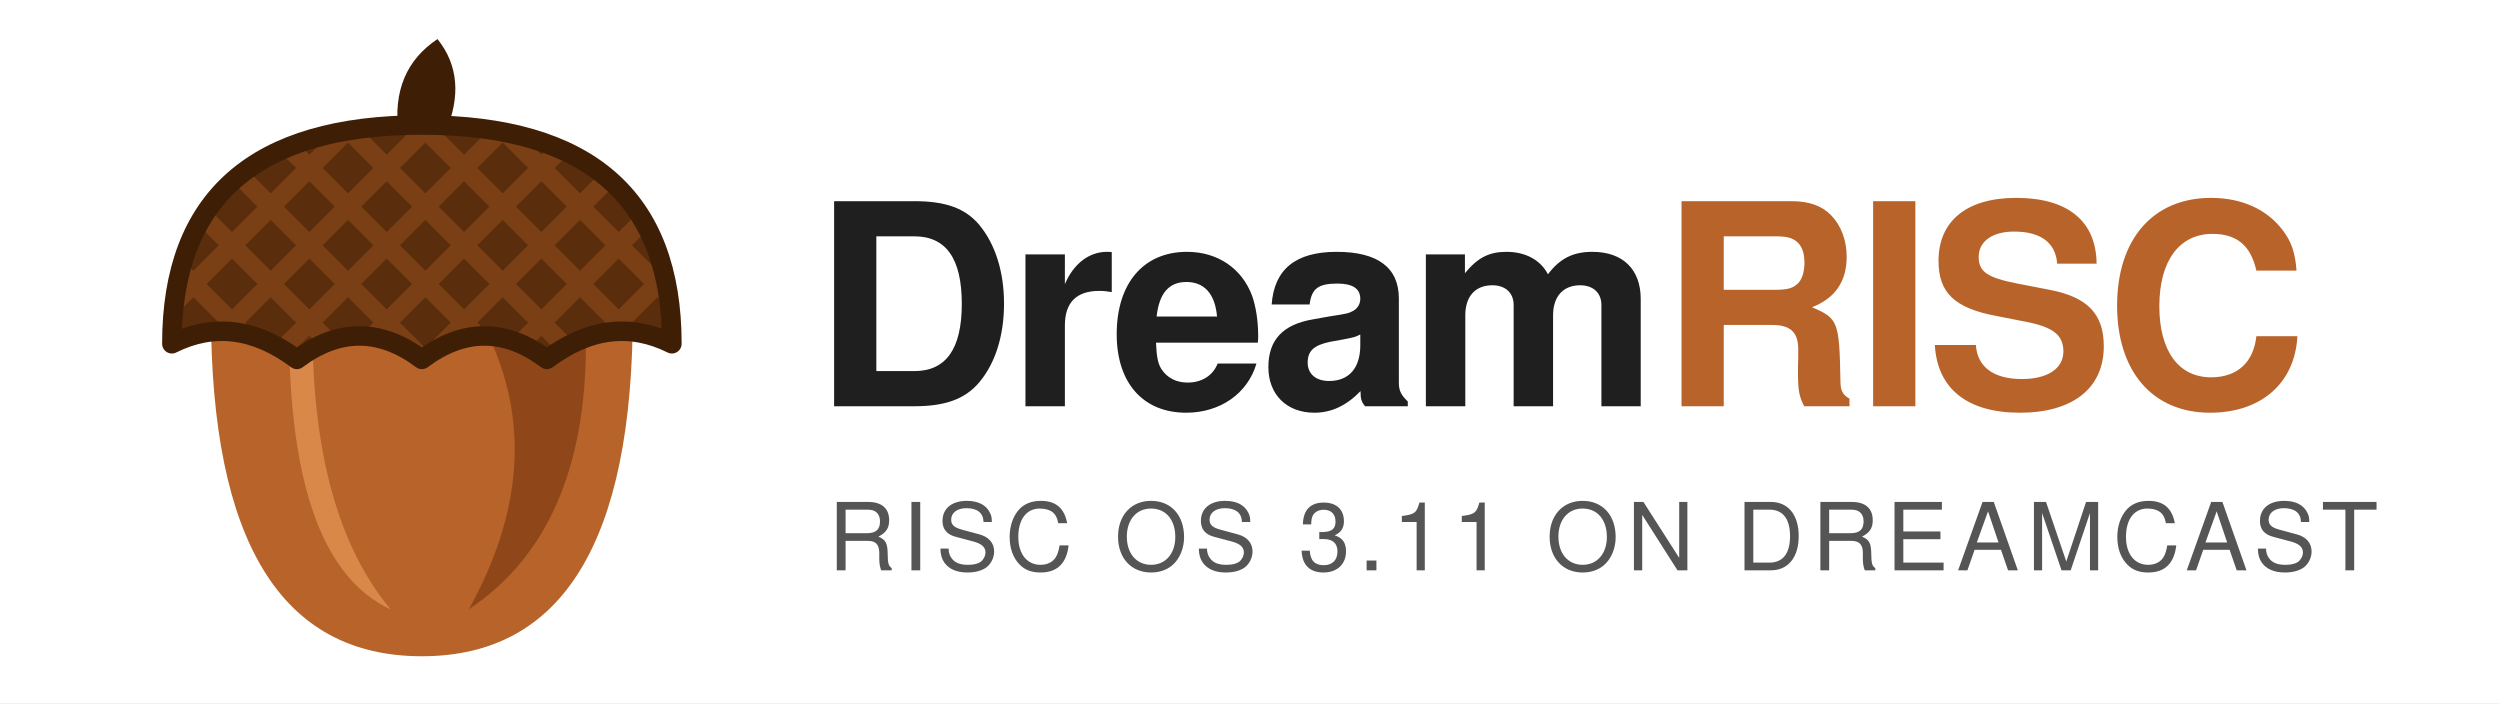
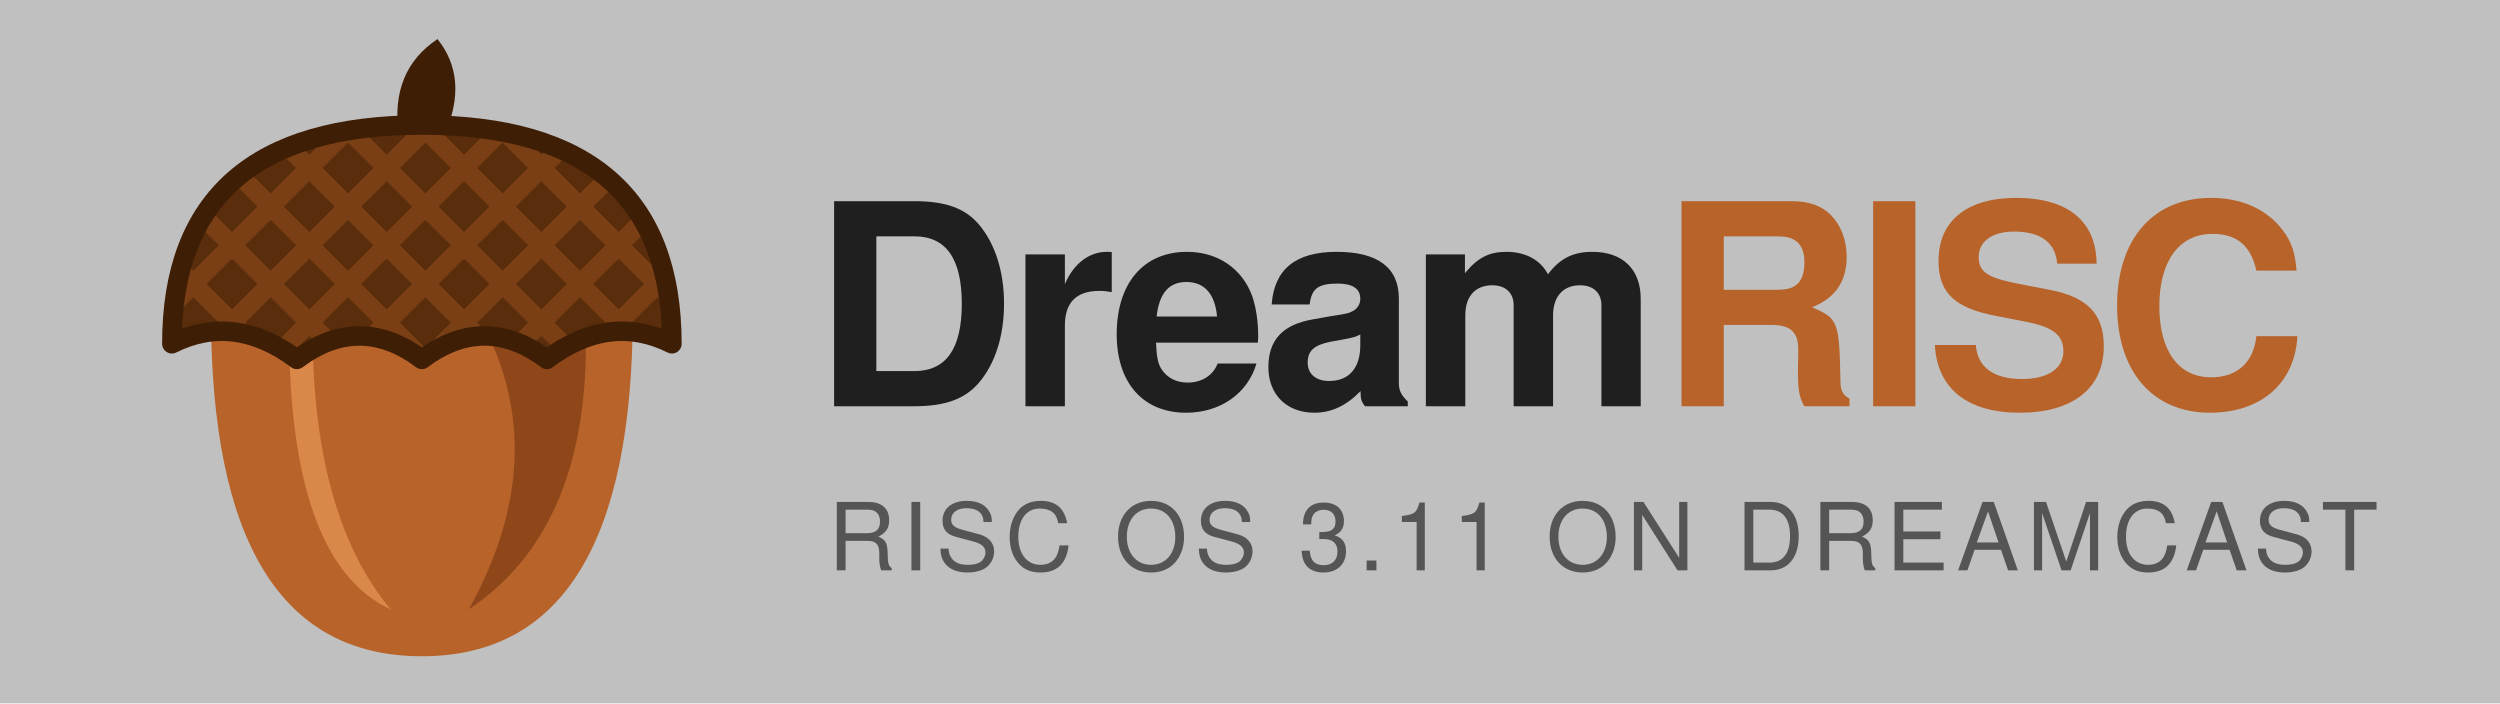
<svg xmlns="http://www.w3.org/2000/svg" width="320" height="90" viewBox="0 0 320 90">
  <defs>
    <pattern id="hatch" width="7" height="7" patternUnits="userSpaceOnUse" patternTransform="rotate(45)">
      <rect width="7" height="7" fill="#5a2d0c" />
      <rect width="7" height="2.4" fill="#7a3f14" />
      <rect width="2.4" height="7" fill="#7a3f14" />
    </pattern>
    <clipPath id="capclip">
      <path d="M22 44 Q22 16 54 16 Q86 16 86 44 Q78 40 70 46 Q62 40 54 46 Q46 40 38 46 Q30 40 22 44 Z" />
    </clipPath>
  </defs>
-   <rect width="320" height="90" fill="#ffffff" />
+   <rect width="320" height="90" fill="#c0c0c0" />
  <path d="M27 40 Q27 84 54 84 Q81 84 81 40 Z" fill="#b8632a" />
  <path d="M37 42 Q37 72 50 78 Q40 66 40 42 Z" fill="#d9884a" />
  <path d="M63 44 Q70 60 60 78 Q75 68 75 44 Z" fill="#8f4719" />
  <rect x="22" y="16" width="64" height="32" fill="url(#hatch)" clip-path="url(#capclip)" />
  <path d="M22 44 Q22 16 54 16 Q86 16 86 44 Q78 40 70 46 Q62 40 54 46 Q46 40 38 46 Q30 40 22 44 Z" fill="none" stroke="#3f1e06" stroke-width="2.5" stroke-linejoin="round" />
  <path d="M51 17 Q50 9 56 5 Q60 10 57 17 Z" fill="#3f1e06" />
  <text x="104" y="52" font-family="Helvetica Neue, Helvetica, Arial, sans-serif" font-weight="700" font-size="36" fill="#1f1f1f" letter-spacing="-1">Dream<tspan fill="#b8632a">RISC</tspan>
  </text>
  <text x="106" y="73" font-family="Helvetica Neue, Helvetica, Arial, sans-serif" font-weight="400" font-size="12" fill="#555555" letter-spacing="1">RISC OS 3.11 ON DREAMCAST</text>
</svg>
